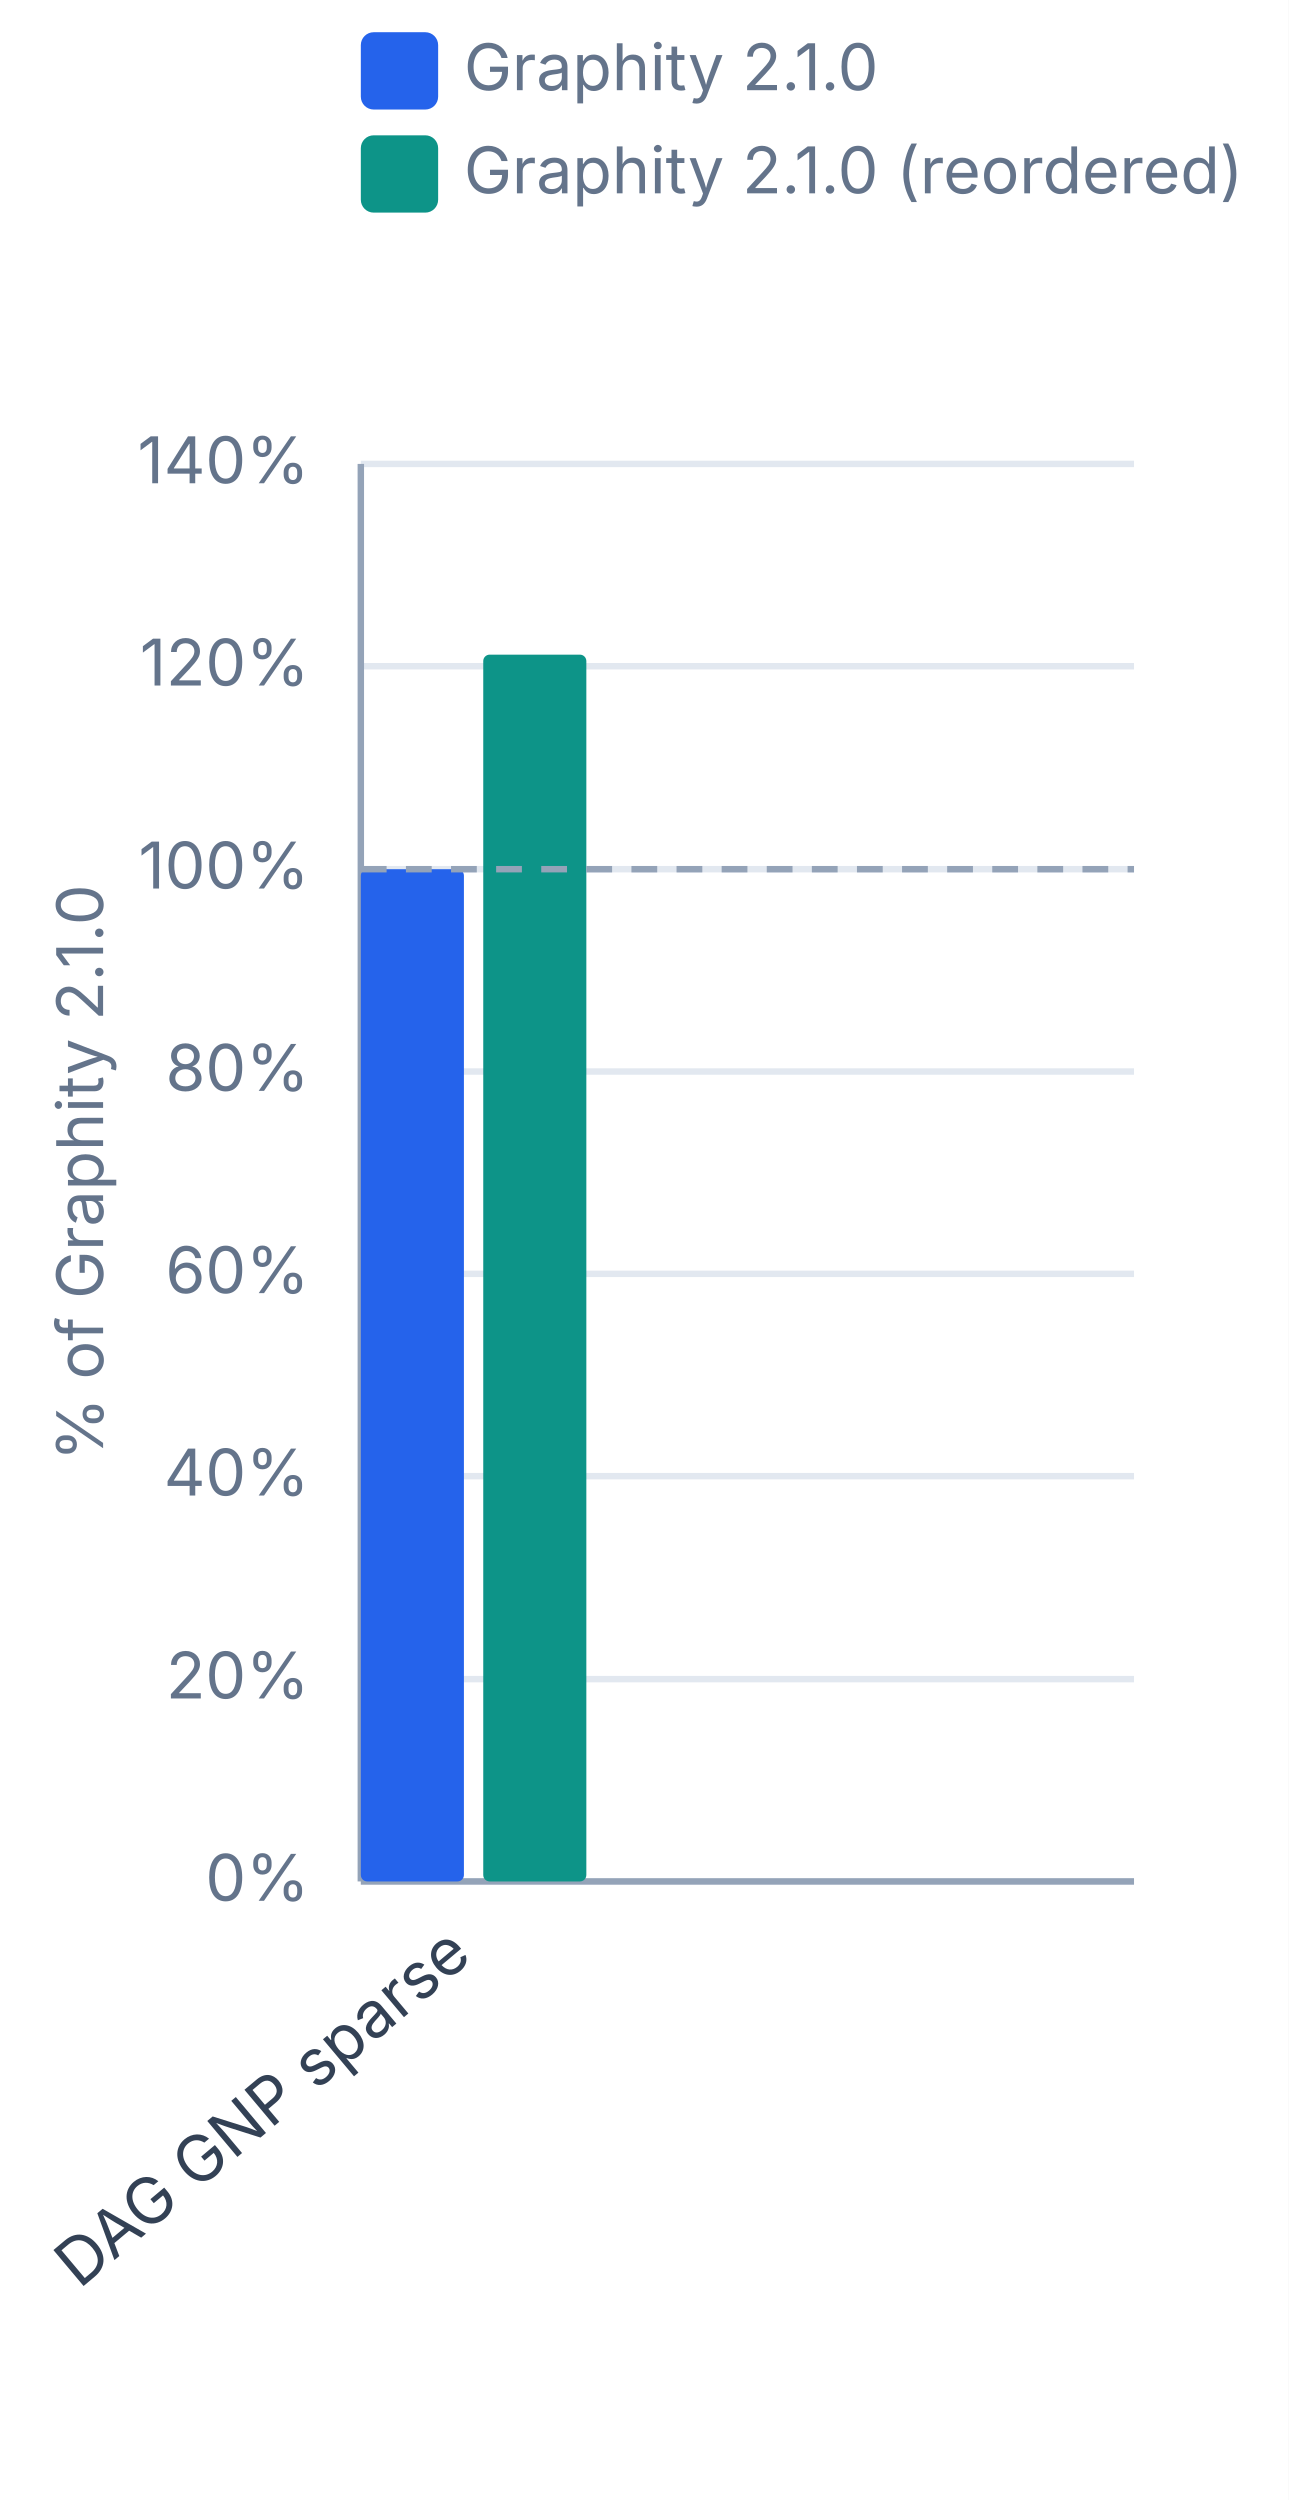
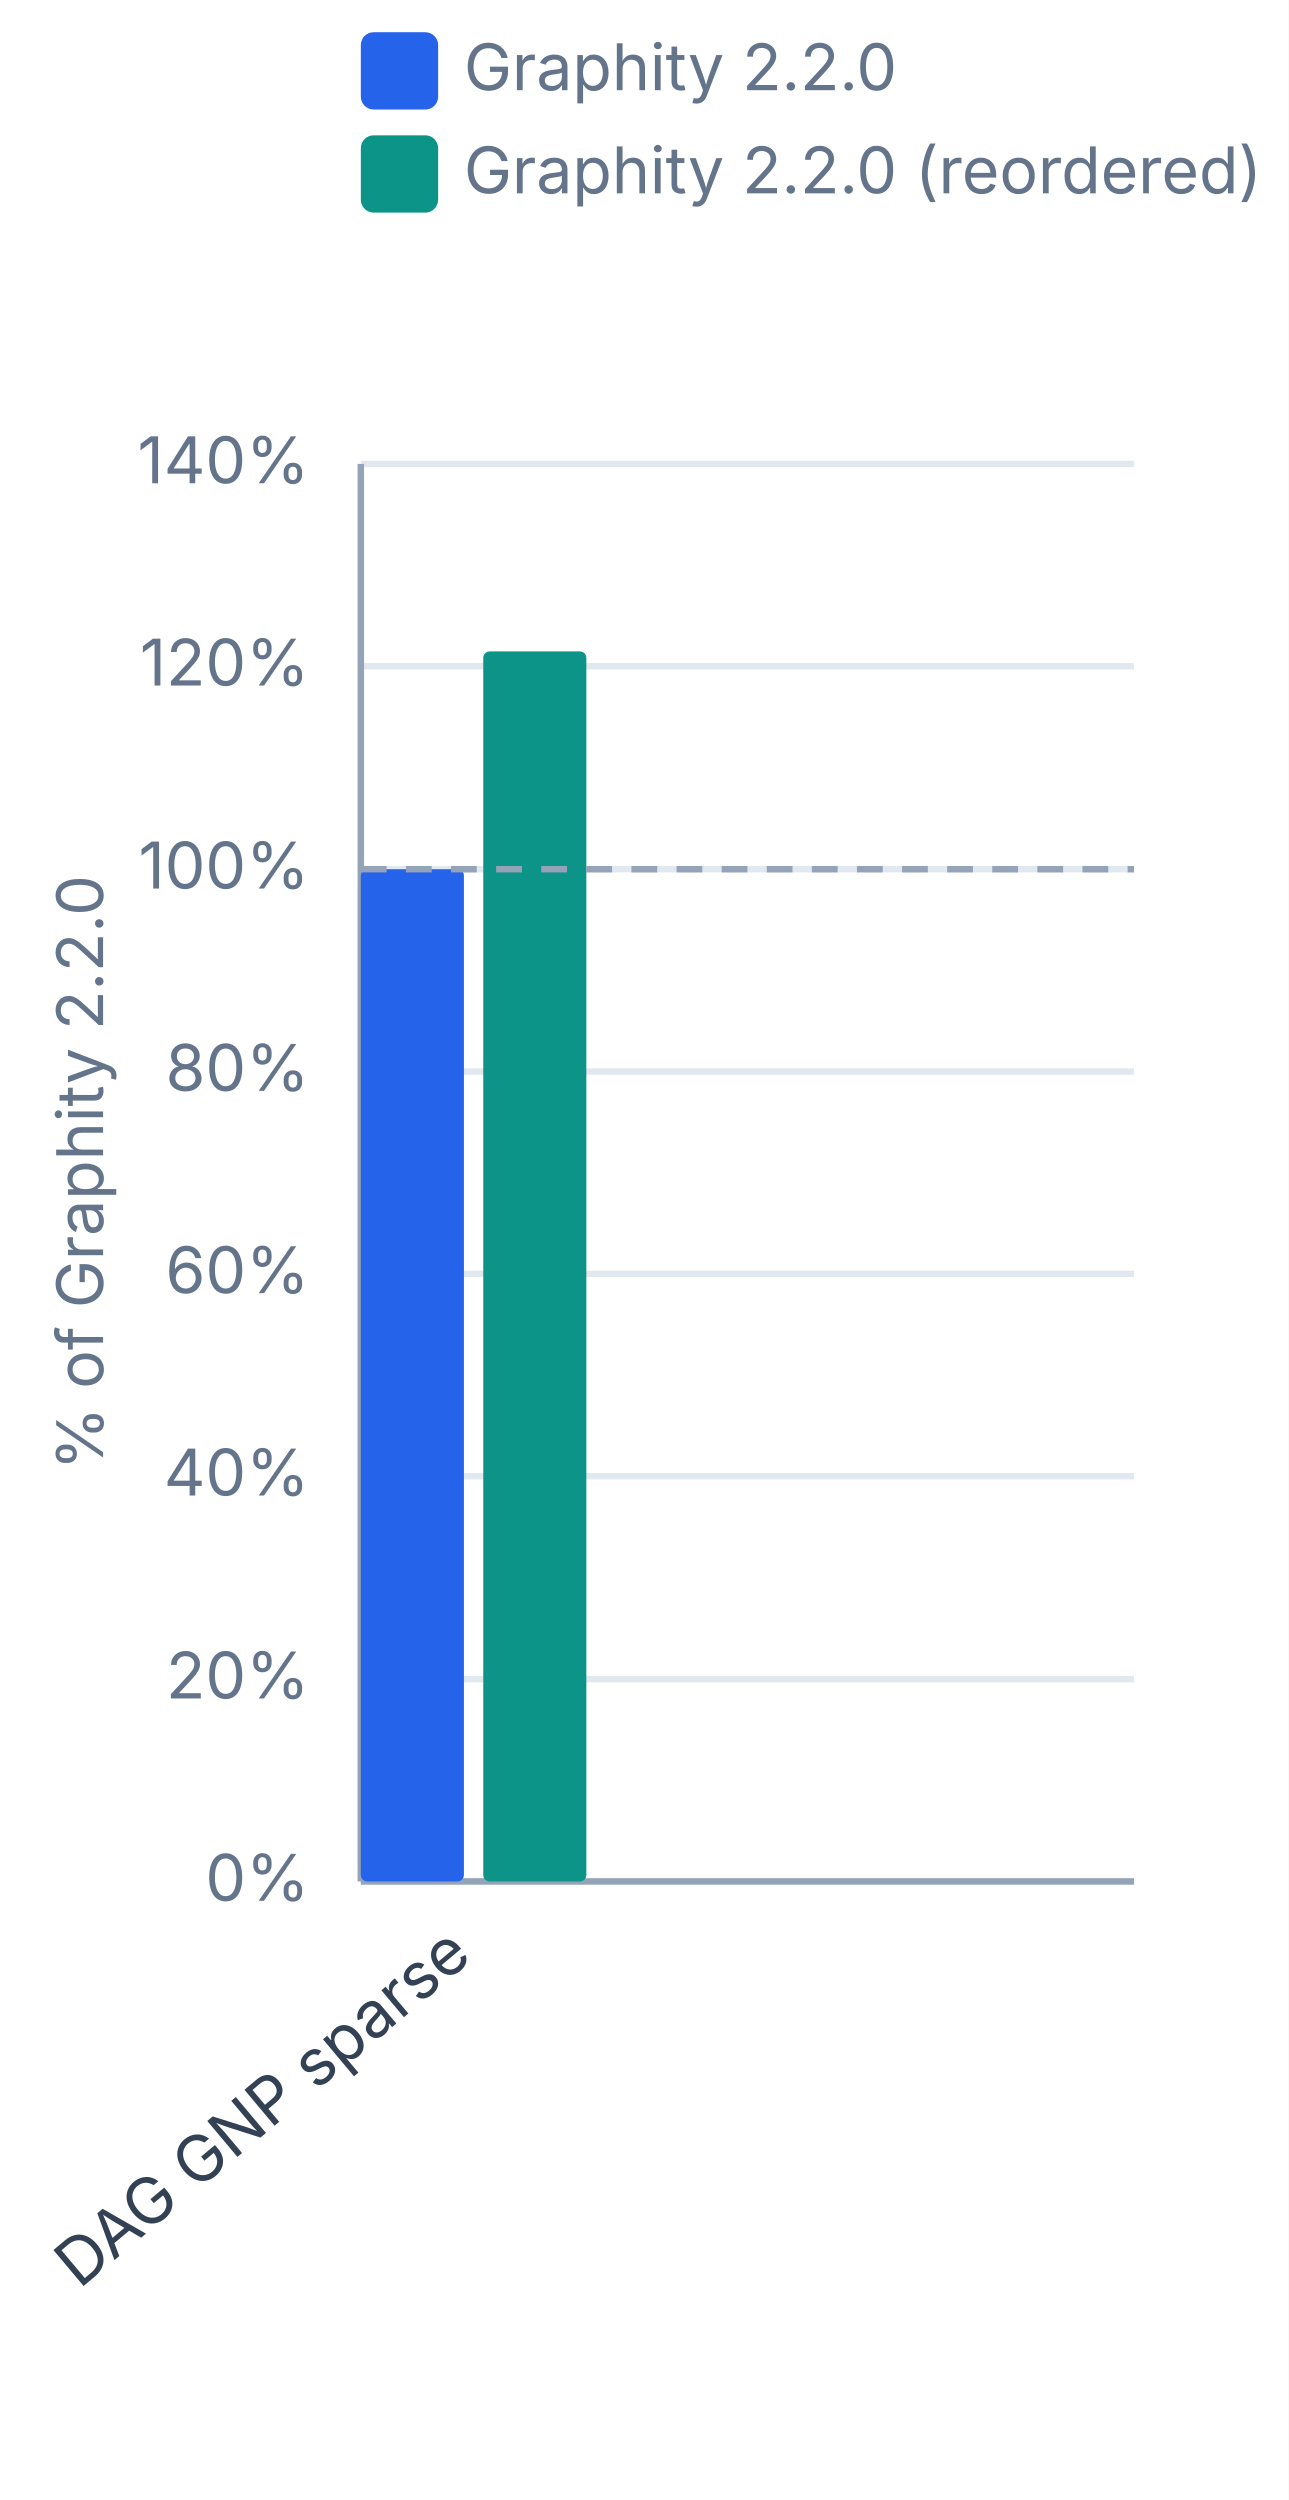
<svg xmlns="http://www.w3.org/2000/svg" width="200" height="388" viewBox="0 0 200 388" role="img">
  <style>text{font-family:ui-sans-serif,system-ui,-apple-system,Segoe UI,sans-serif;font-size:11px;fill:#334155}.axis{stroke:#94a3b8;stroke-width:1;fill:none}.grid{stroke:#e2e8f0;stroke-width:1}.ylabel{fill:#64748b;font-size:10px}.tick{fill:#64748b;font-size:10px}.xlabel{font-size:10px}</style>
  <rect x="0" y="0" width="200" height="388" fill="#ffffff" />
  <rect x="56" y="5" width="12" height="12" rx="2" fill="#2563eb" />
-   <text x="72" y="14" class="tick">Graphity 2.1.0</text>
+   <text x="72" y="14" class="tick">Graphity 2.2.0</text>
  <rect x="56" y="21" width="12" height="12" rx="2" fill="#0d9488" />
-   <text x="72" y="30" class="tick">Graphity 2.1.0 (reordered)</text>
+   <text x="72" y="30" class="tick">Graphity 2.2.0 (reordered)</text>
  <line class="grid" x1="56" y1="292.0" x2="176" y2="292.0" />
  <text class="tick" x="48" y="295.0" text-anchor="end">0%</text>
  <line class="grid" x1="56" y1="260.6" x2="176" y2="260.6" />
  <text class="tick" x="48" y="263.6" text-anchor="end">20%</text>
  <line class="grid" x1="56" y1="229.1" x2="176" y2="229.1" />
  <text class="tick" x="48" y="232.1" text-anchor="end">40%</text>
  <line class="grid" x1="56" y1="197.7" x2="176" y2="197.7" />
  <text class="tick" x="48" y="200.7" text-anchor="end">60%</text>
  <line class="grid" x1="56" y1="166.3" x2="176" y2="166.3" />
  <text class="tick" x="48" y="169.3" text-anchor="end">80%</text>
  <line class="grid" x1="56" y1="134.9" x2="176" y2="134.9" />
  <text class="tick" x="48" y="137.9" text-anchor="end">100%</text>
  <line class="grid" x1="56" y1="103.4" x2="176" y2="103.4" />
  <text class="tick" x="48" y="106.4" text-anchor="end">120%</text>
  <line class="grid" x1="56" y1="72.0" x2="176" y2="72.0" />
  <text class="tick" x="48" y="75.0" text-anchor="end">140%</text>
  <line class="axis" x1="56" y1="72" x2="56" y2="292" />
  <line class="axis" x1="56" y1="292" x2="176" y2="292" />
-   <text class="ylabel" x="16" y="182.0" text-anchor="middle" transform="rotate(-90 16 182.0)">% of Graphity 2.1.0</text>
+   <text class="ylabel" x="16" y="182.0" text-anchor="middle" transform="rotate(-90 16 182.0)">% of Graphity 2.2.0</text>
  <text class="xlabel" x="73.5" y="304.0" text-anchor="end" transform="rotate(-40 73.5 304.0)">DAG GNP sparse</text>
  <rect x="56.0" y="134.9" width="16" height="157.1" fill="#2563eb" rx="1" />
-   <rect x="75.0" y="101.6" width="16" height="190.4" fill="#0d9488" rx="1" />
+   <rect x="75.0" y="101.1" width="16" height="190.9" fill="#0d9488" rx="1" />
  <line x1="56" y1="134.9" x2="176" y2="134.9" stroke="#94a3b8" stroke-width="1" stroke-dasharray="4 3" />
</svg>
